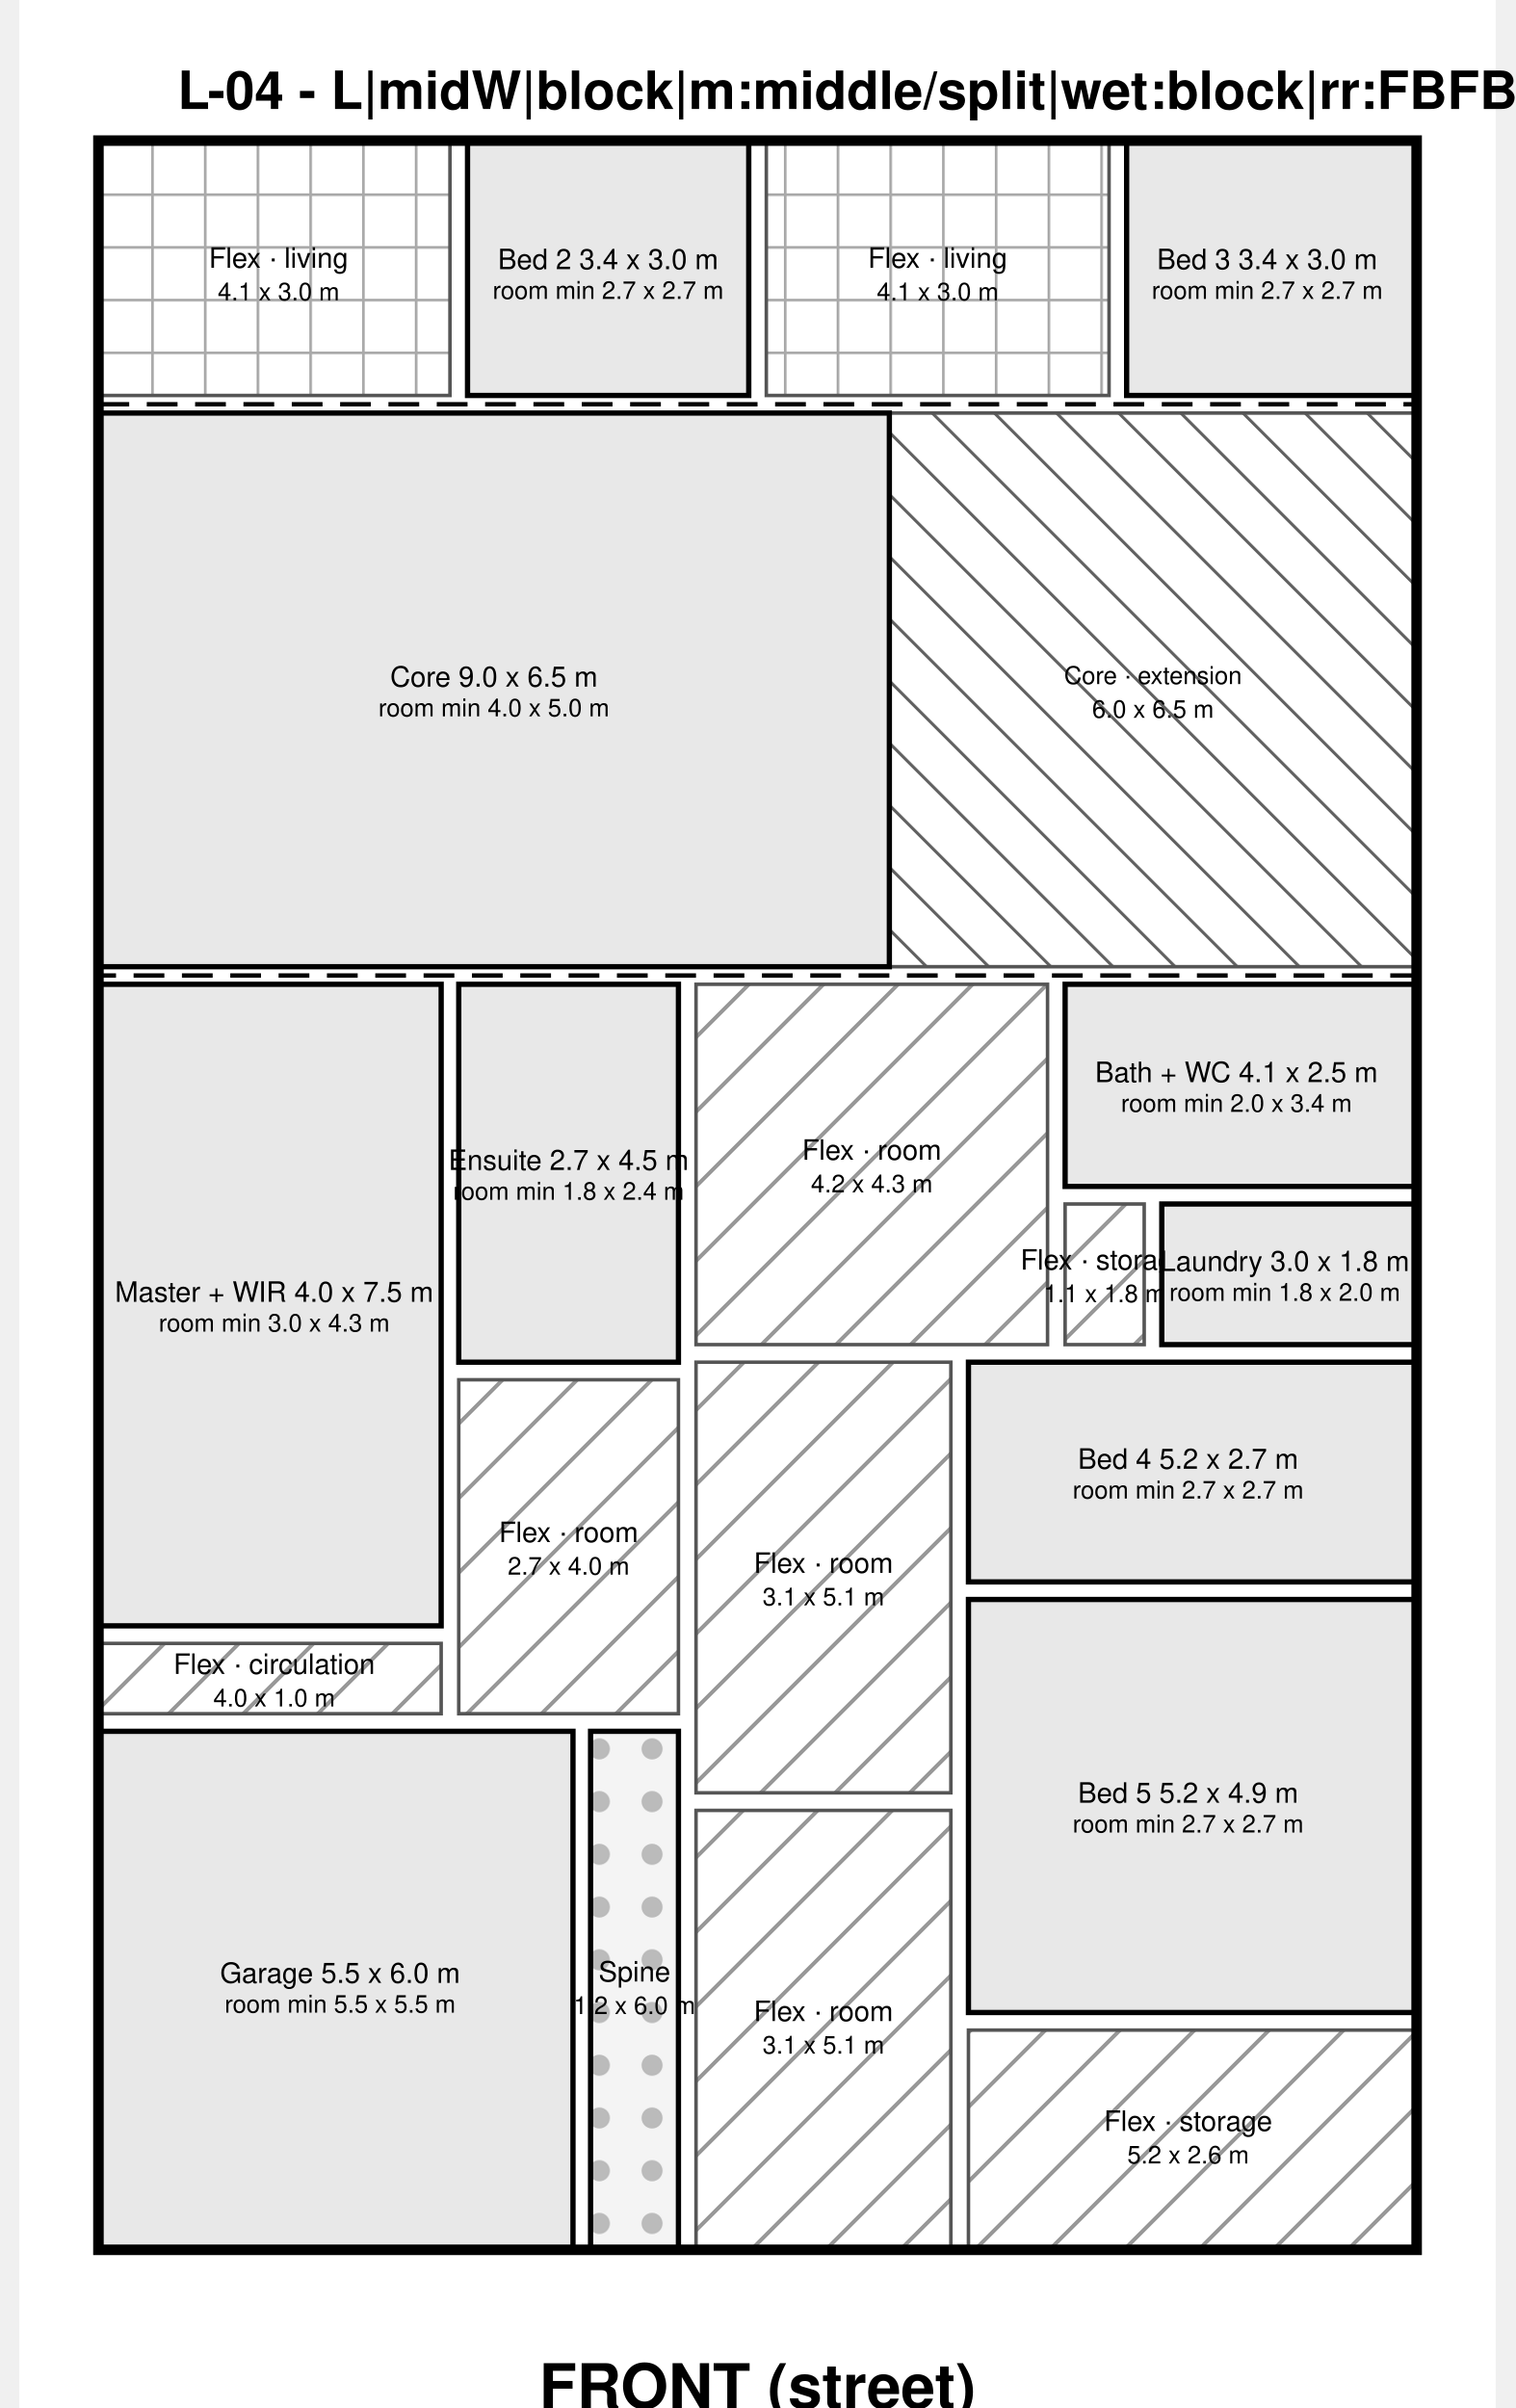
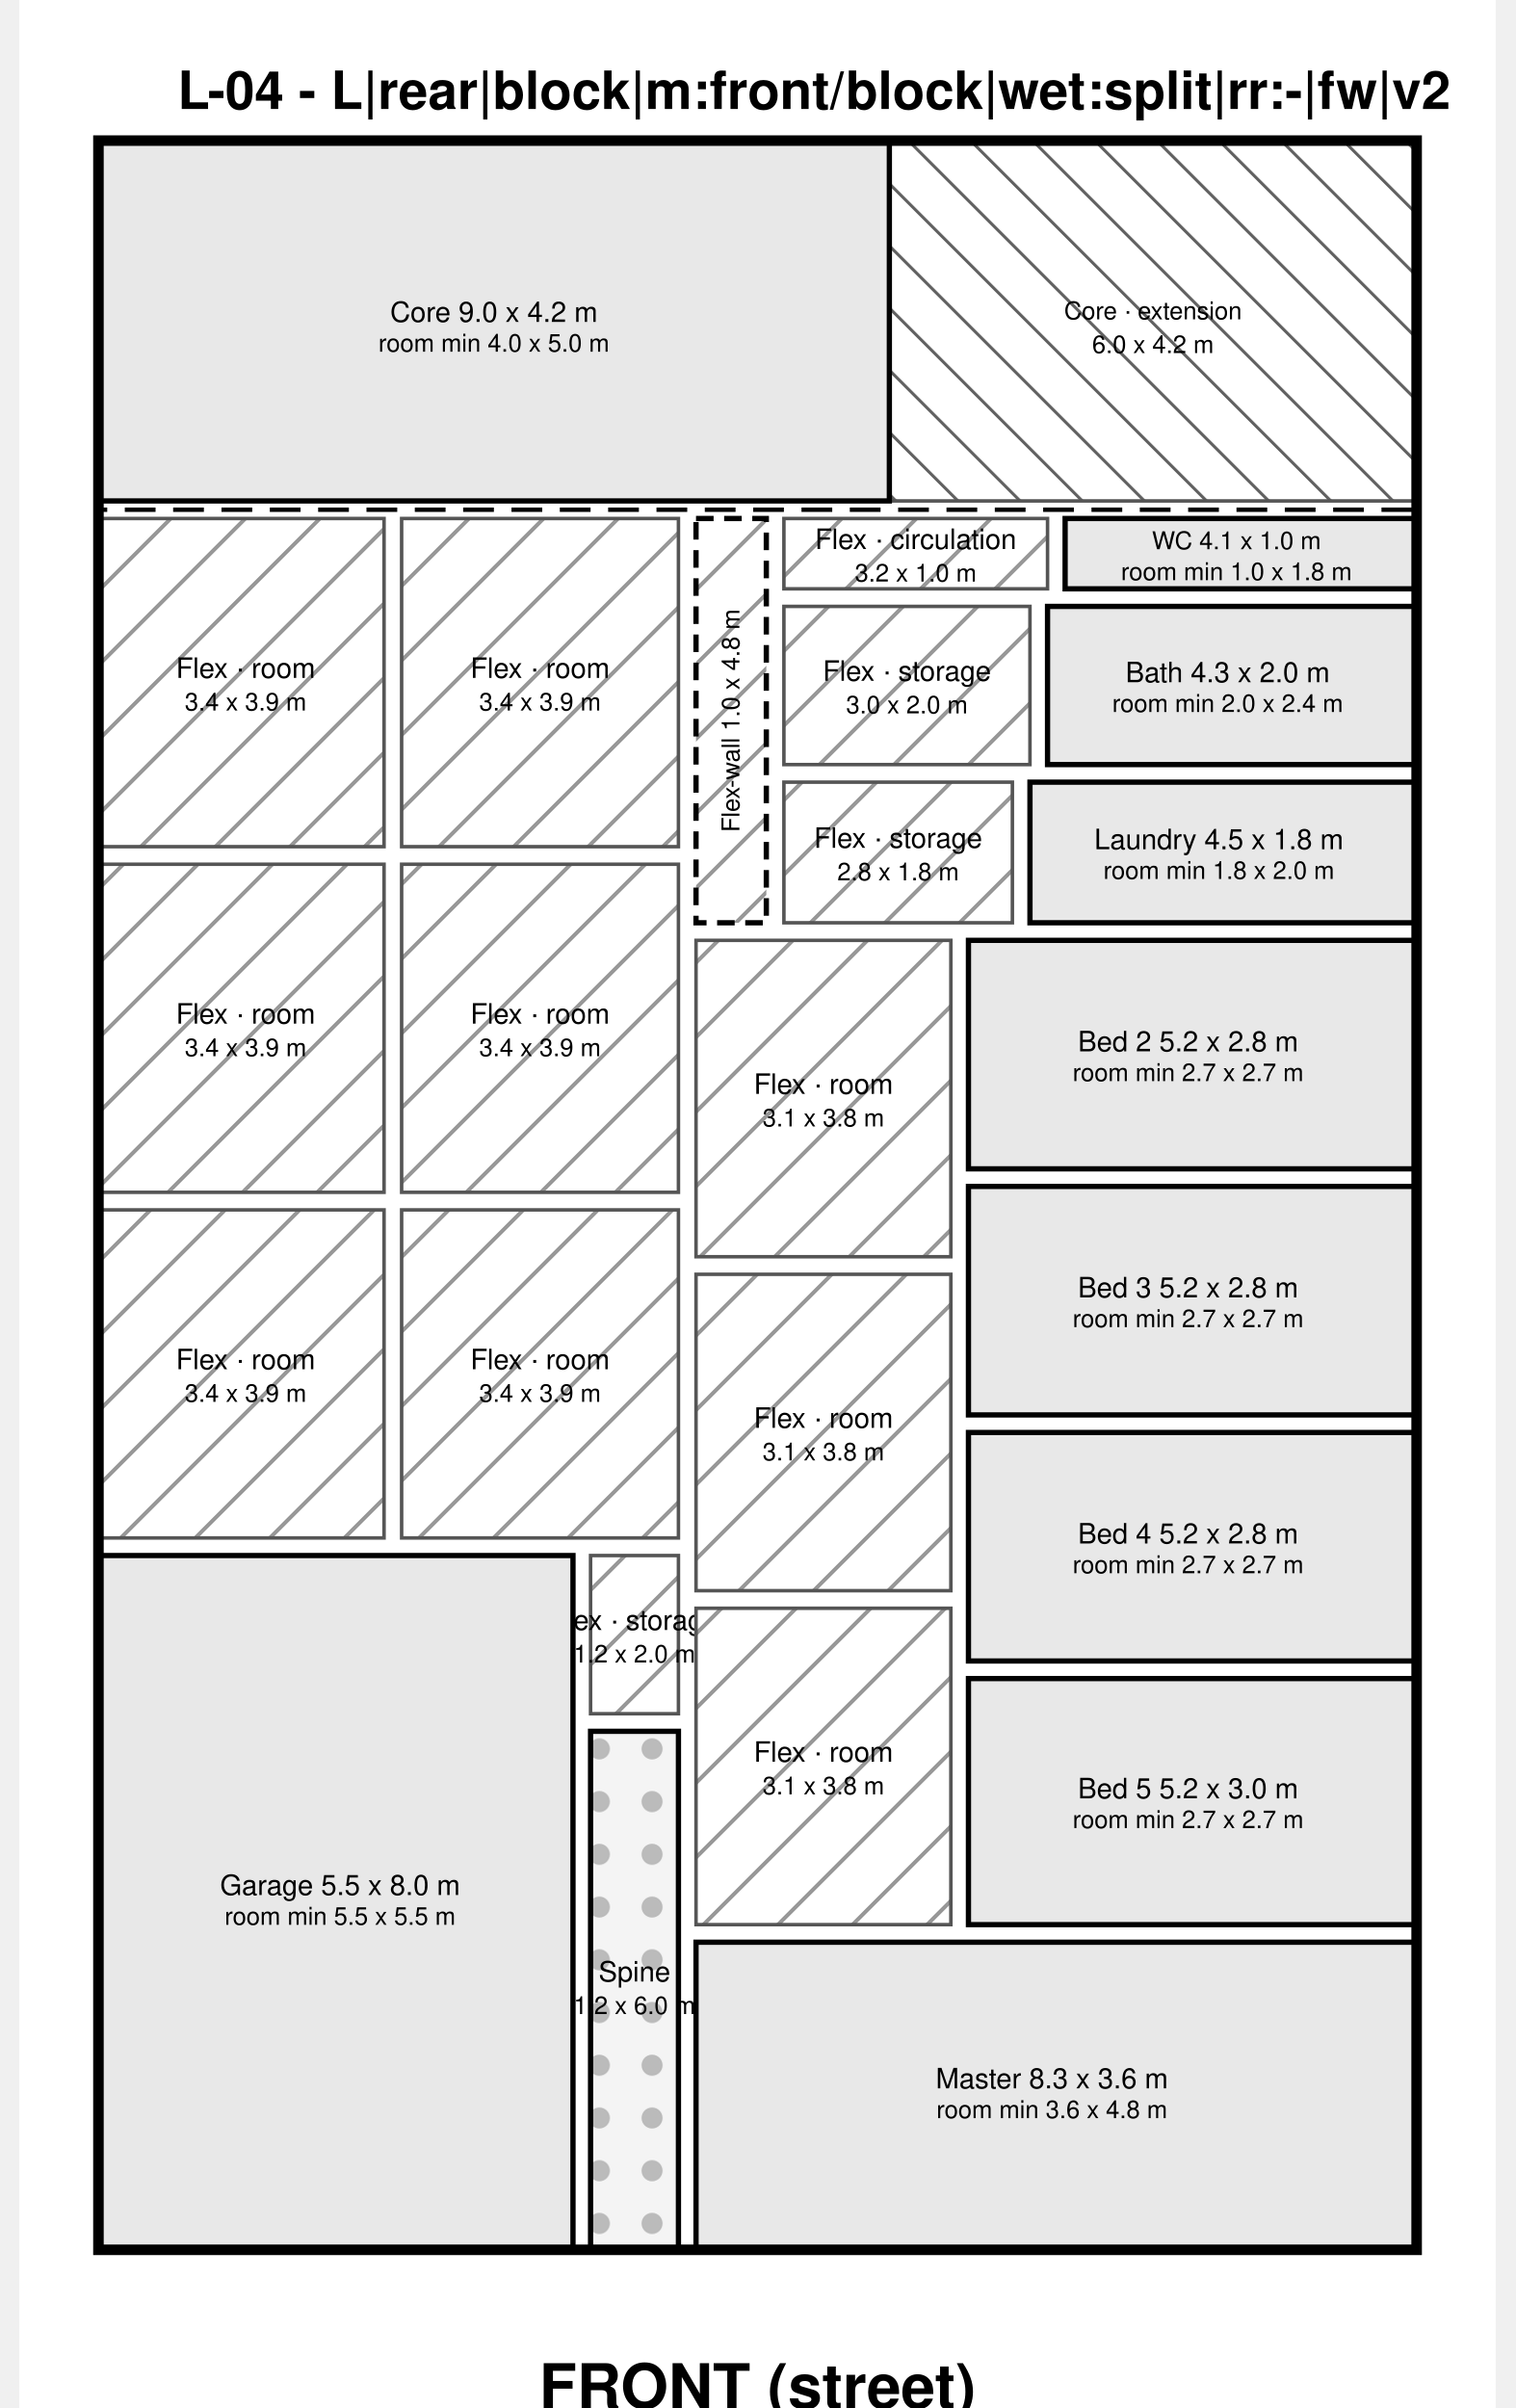
<svg xmlns="http://www.w3.org/2000/svg" width="840" height="1335" viewBox="-900 -1600 16800 27400" font-family="Helvetica, Arial, sans-serif" fill="#000">
  <defs>
    <pattern id="hatch" width="600" height="600" patternUnits="userSpaceOnUse" patternTransform="rotate(45)">
      <rect width="600" height="600" fill="#ffffff" />
      <line x1="0" y1="0" x2="0" y2="600" stroke="#999" stroke-width="90" />
    </pattern>
    <pattern id="hatch2" width="500" height="500" patternUnits="userSpaceOnUse" patternTransform="rotate(-45)">
      <rect width="500" height="500" fill="#ffffff" />
      <line x1="0" y1="0" x2="0" y2="500" stroke="#666" stroke-width="70" />
    </pattern>
    <pattern id="hatch3" width="600" height="600" patternUnits="userSpaceOnUse">
      <rect width="600" height="600" fill="#ffffff" />
      <line x1="0" y1="0" x2="0" y2="600" stroke="#aaa" stroke-width="60" />
      <line x1="0" y1="0" x2="600" y2="0" stroke="#aaa" stroke-width="60" />
    </pattern>
    <pattern id="dots" width="600" height="600" patternUnits="userSpaceOnUse">
      <rect width="600" height="600" fill="#f4f4f4" />
      <circle cx="300" cy="300" r="120" fill="#bbb" />
    </pattern>
  </defs>
  <rect x="-900" y="-1600" width="16800" height="27400" fill="#ffffff" />
-   <text x="900" y="-360" font-size="600" font-weight="bold">L-04 - L|midW|block|m:middle/split|wet:block|rr:FBFB|nofw|v0</text>
+   <text x="900" y="-360" font-size="600" font-weight="bold">L-04 - L|rear|block|m:front/block|wet:split|rr:-|fw|v2</text>
  <g>
-     <rect x="0" y="0" width="4000" height="2900" fill="url(#hatch3)" stroke="#555" stroke-width="40" />
-     <text x="2050" y="1340" font-size="320" text-anchor="middle" dominant-baseline="middle">Flex · living</text>
-     <text x="2050" y="1724" font-size="280" text-anchor="middle" dominant-baseline="middle">4.1 x 3.0 m</text>
+     <rect x="0" y="4300" width="3250" height="3734" fill="url(#hatch)" stroke="#555" stroke-width="40" />
+     <text x="1675" y="6007" font-size="320" text-anchor="middle" dominant-baseline="middle">Flex · room</text>
+     <text x="1675" y="6391" font-size="280" text-anchor="middle" dominant-baseline="middle">3.4 x 3.9 m</text>
  </g>
  <g>
-     <rect x="7600" y="0" width="3900" height="2900" fill="url(#hatch3)" stroke="#555" stroke-width="40" />
-     <text x="9550" y="1340" font-size="320" text-anchor="middle" dominant-baseline="middle">Flex · living</text>
-     <text x="9550" y="1724" font-size="280" text-anchor="middle" dominant-baseline="middle">4.1 x 3.0 m</text>
+     <rect x="3450" y="4300" width="3150" height="3734" fill="url(#hatch)" stroke="#555" stroke-width="40" />
+     <text x="5025" y="6007" font-size="320" text-anchor="middle" dominant-baseline="middle">Flex · room</text>
+     <text x="5025" y="6391" font-size="280" text-anchor="middle" dominant-baseline="middle">3.4 x 3.9 m</text>
  </g>
  <g>
-     <rect x="6800" y="9600" width="4000" height="4100" fill="url(#hatch)" stroke="#555" stroke-width="40" />
-     <text x="8800" y="11490" font-size="320" text-anchor="middle" dominant-baseline="middle">Flex · room</text>
-     <text x="8800" y="11874" font-size="280" text-anchor="middle" dominant-baseline="middle">4.2 x 4.3 m</text>
+     <rect x="7800" y="4300" width="3000" height="800" fill="url(#hatch)" stroke="#555" stroke-width="40" />
+     <text x="9300" y="4540" font-size="320" text-anchor="middle" dominant-baseline="middle">Flex · circulation</text>
+     <text x="9300" y="4924" font-size="280" text-anchor="middle" dominant-baseline="middle">3.2 x 1.0 m</text>
  </g>
  <g>
-     <rect x="11000" y="12100" width="900" height="1600" fill="url(#hatch)" stroke="#555" stroke-width="40" />
-     <text x="11450" y="12740" font-size="320" text-anchor="middle" dominant-baseline="middle">Flex · storage</text>
-     <text x="11450" y="13124" font-size="280" text-anchor="middle" dominant-baseline="middle">1.1 x 1.8 m</text>
+     <rect x="7800" y="5300" width="2800" height="1800" fill="url(#hatch)" stroke="#555" stroke-width="40" />
+     <text x="9200" y="6040" font-size="320" text-anchor="middle" dominant-baseline="middle">Flex · storage</text>
+     <text x="9200" y="6424" font-size="280" text-anchor="middle" dominant-baseline="middle">3.0 x 2.0 m</text>
  </g>
  <g>
-     <rect x="6800" y="13900" width="2900" height="4900" fill="url(#hatch)" stroke="#555" stroke-width="40" />
-     <text x="8250" y="16190" font-size="320" text-anchor="middle" dominant-baseline="middle">Flex · room</text>
-     <text x="8250" y="16574" font-size="280" text-anchor="middle" dominant-baseline="middle">3.1 x 5.1 m</text>
+     <rect x="7800" y="7300" width="2600" height="1600" fill="url(#hatch)" stroke="#555" stroke-width="40" />
+     <text x="9100" y="7940" font-size="320" text-anchor="middle" dominant-baseline="middle">Flex · storage</text>
+     <text x="9100" y="8324" font-size="280" text-anchor="middle" dominant-baseline="middle">2.8 x 1.8 m</text>
  </g>
  <g>
-     <rect x="4100" y="14100" width="2500" height="3800" fill="url(#hatch)" stroke="#555" stroke-width="40" />
-     <text x="5350" y="15840" font-size="320" text-anchor="middle" dominant-baseline="middle">Flex · room</text>
-     <text x="5350" y="16224" font-size="280" text-anchor="middle" dominant-baseline="middle">2.7 x 4.0 m</text>
+     <rect x="0" y="8234" width="3250" height="3733" fill="url(#hatch)" stroke="#555" stroke-width="40" />
+     <text x="1675" y="9940.5" font-size="320" text-anchor="middle" dominant-baseline="middle">Flex · room</text>
+     <text x="1675" y="10324.5" font-size="280" text-anchor="middle" dominant-baseline="middle">3.4 x 3.9 m</text>
  </g>
  <g>
-     <rect x="0" y="17100" width="3900" height="800" fill="url(#hatch)" stroke="#555" stroke-width="40" />
-     <text x="2000" y="17340" font-size="320" text-anchor="middle" dominant-baseline="middle">Flex · circulation</text>
-     <text x="2000" y="17724" font-size="280" text-anchor="middle" dominant-baseline="middle">4.0 x 1.0 m</text>
+     <rect x="3450" y="8234" width="3150" height="3733" fill="url(#hatch)" stroke="#555" stroke-width="40" />
+     <text x="5025" y="9940.5" font-size="320" text-anchor="middle" dominant-baseline="middle">Flex · room</text>
+     <text x="5025" y="10324.5" font-size="280" text-anchor="middle" dominant-baseline="middle">3.4 x 3.9 m</text>
  </g>
  <g>
-     <rect x="6800" y="19000" width="2900" height="5000" fill="url(#hatch)" stroke="#555" stroke-width="40" />
-     <text x="8250" y="21290" font-size="320" text-anchor="middle" dominant-baseline="middle">Flex · room</text>
-     <text x="8250" y="21674" font-size="280" text-anchor="middle" dominant-baseline="middle">3.1 x 5.1 m</text>
+     <rect x="6800" y="9100" width="2900" height="3600" fill="url(#hatch)" stroke="#555" stroke-width="40" />
+     <text x="8250" y="10740" font-size="320" text-anchor="middle" dominant-baseline="middle">Flex · room</text>
+     <text x="8250" y="11124" font-size="280" text-anchor="middle" dominant-baseline="middle">3.1 x 3.8 m</text>
  </g>
  <g>
-     <rect x="9900" y="21500" width="5100" height="2500" fill="url(#hatch)" stroke="#555" stroke-width="40" />
-     <text x="12400" y="22540" font-size="320" text-anchor="middle" dominant-baseline="middle">Flex · storage</text>
-     <text x="12400" y="22924" font-size="280" text-anchor="middle" dominant-baseline="middle">5.2 x 2.6 m</text>
+     <rect x="0" y="12167" width="3250" height="3733" fill="url(#hatch)" stroke="#555" stroke-width="40" />
+     <text x="1675" y="13873.5" font-size="320" text-anchor="middle" dominant-baseline="middle">Flex · room</text>
+     <text x="1675" y="14257.5" font-size="280" text-anchor="middle" dominant-baseline="middle">3.4 x 3.9 m</text>
  </g>
  <g>
-     <rect x="9000" y="3100" width="6000" height="6300" fill="url(#hatch2)" stroke="#555" stroke-width="40" />
-     <text x="12000" y="6090" font-size="280" text-anchor="middle" dominant-baseline="middle">Core · extension</text>
-     <text x="12000" y="6474" font-size="280" text-anchor="middle" dominant-baseline="middle">6.0 x 6.5 m</text>
-     <rect x="0" y="3000" width="15000" height="6500" fill="none" stroke="#000" stroke-width="50" stroke-dasharray="350 200" />
+     <rect x="3450" y="12167" width="3150" height="3733" fill="url(#hatch)" stroke="#555" stroke-width="40" />
+     <text x="5025" y="13873.5" font-size="320" text-anchor="middle" dominant-baseline="middle">Flex · room</text>
+     <text x="5025" y="14257.5" font-size="280" text-anchor="middle" dominant-baseline="middle">3.4 x 3.9 m</text>
  </g>
  <g>
-     <rect x="4200" y="0" width="3200" height="2900" fill="#e8e8e8" stroke="#000" stroke-width="60" />
-     <text x="5800" y="1356" font-size="320" text-anchor="middle" dominant-baseline="middle">Bed 2 3.4 x 3.0 m</text>
-     <text x="5800" y="1708" font-size="280" text-anchor="middle" dominant-baseline="middle">room min 2.7 x 2.7 m</text>
+     <rect x="6800" y="12900" width="2900" height="3600" fill="url(#hatch)" stroke="#555" stroke-width="40" />
+     <text x="8250" y="14540" font-size="320" text-anchor="middle" dominant-baseline="middle">Flex · room</text>
+     <text x="8250" y="14924" font-size="280" text-anchor="middle" dominant-baseline="middle">3.1 x 3.8 m</text>
  </g>
  <g>
-     <rect x="11700" y="0" width="3300" height="2900" fill="#e8e8e8" stroke="#000" stroke-width="60" />
-     <text x="13300" y="1356" font-size="320" text-anchor="middle" dominant-baseline="middle">Bed 3 3.4 x 3.0 m</text>
-     <text x="13300" y="1708" font-size="280" text-anchor="middle" dominant-baseline="middle">room min 2.7 x 2.7 m</text>
+     <rect x="5600" y="16100" width="1000" height="1800" fill="url(#hatch)" stroke="#555" stroke-width="40" />
+     <text x="6100" y="16840" font-size="320" text-anchor="middle" dominant-baseline="middle">Flex · storage</text>
+     <text x="6100" y="17224" font-size="280" text-anchor="middle" dominant-baseline="middle">1.2 x 2.0 m</text>
  </g>
  <g>
-     <rect x="0" y="3100" width="9000" height="6300" fill="#e8e8e8" stroke="#000" stroke-width="60" />
-     <text x="4500" y="6106" font-size="320" text-anchor="middle" dominant-baseline="middle">Core 9.0 x 6.5 m</text>
-     <text x="4500" y="6458" font-size="280" text-anchor="middle" dominant-baseline="middle">room min 4.0 x 5.0 m</text>
+     <rect x="6800" y="16700" width="2900" height="3600" fill="url(#hatch)" stroke="#555" stroke-width="40" />
+     <text x="8250" y="18340" font-size="320" text-anchor="middle" dominant-baseline="middle">Flex · room</text>
+     <text x="8250" y="18724" font-size="280" text-anchor="middle" dominant-baseline="middle">3.1 x 3.8 m</text>
  </g>
  <g>
-     <rect x="0" y="9600" width="3900" height="7300" fill="#e8e8e8" stroke="#000" stroke-width="60" />
-     <text x="2000" y="13106" font-size="320" text-anchor="middle" dominant-baseline="middle">Master + WIR 4.0 x 7.5 m</text>
-     <text x="2000" y="13458" font-size="280" text-anchor="middle" dominant-baseline="middle">room min 3.0 x 4.3 m</text>
+     <rect x="9000" y="0" width="6000" height="4100" fill="url(#hatch2)" stroke="#555" stroke-width="40" />
+     <text x="12000" y="1940" font-size="280" text-anchor="middle" dominant-baseline="middle">Core · extension</text>
+     <text x="12000" y="2324" font-size="280" text-anchor="middle" dominant-baseline="middle">6.0 x 4.2 m</text>
+     <rect x="0" y="0" width="15000" height="4200" fill="none" stroke="#000" stroke-width="50" stroke-dasharray="350 200" />
  </g>
  <g>
-     <rect x="4100" y="9600" width="2500" height="4300" fill="#e8e8e8" stroke="#000" stroke-width="60" />
-     <text x="5350" y="11606" font-size="320" text-anchor="middle" dominant-baseline="middle">Ensuite 2.7 x 4.5 m</text>
-     <text x="5350" y="11958" font-size="280" text-anchor="middle" dominant-baseline="middle">room min 1.8 x 2.4 m</text>
+     <rect x="0" y="0" width="9000" height="4100" fill="#e8e8e8" stroke="#000" stroke-width="60" />
+     <text x="4500" y="1956" font-size="320" text-anchor="middle" dominant-baseline="middle">Core 9.0 x 4.2 m</text>
+     <text x="4500" y="2308" font-size="280" text-anchor="middle" dominant-baseline="middle">room min 4.0 x 5.0 m</text>
  </g>
  <g>
-     <rect x="0" y="18100" width="5400" height="5900" fill="#e8e8e8" stroke="#000" stroke-width="60" />
-     <text x="2750" y="20856" font-size="320" text-anchor="middle" dominant-baseline="middle">Garage 5.5 x 6.0 m</text>
-     <text x="2750" y="21208" font-size="280" text-anchor="middle" dominant-baseline="middle">room min 5.5 x 5.5 m</text>
+     <rect x="0" y="16100" width="5400" height="7900" fill="#e8e8e8" stroke="#000" stroke-width="60" />
+     <text x="2750" y="19856" font-size="320" text-anchor="middle" dominant-baseline="middle">Garage 5.5 x 8.0 m</text>
+     <text x="2750" y="20208" font-size="280" text-anchor="middle" dominant-baseline="middle">room min 5.5 x 5.5 m</text>
  </g>
  <g>
-     <rect x="11000" y="9600" width="4000" height="2300" fill="#e8e8e8" stroke="#000" stroke-width="60" />
-     <text x="12950" y="10606" font-size="320" text-anchor="middle" dominant-baseline="middle">Bath + WC 4.1 x 2.5 m</text>
-     <text x="12950" y="10958" font-size="280" text-anchor="middle" dominant-baseline="middle">room min 2.0 x 3.4 m</text>
+     <rect x="6800" y="4300" width="800" height="4600" fill="url(#hatch)" stroke="#000" stroke-width="60" stroke-dasharray="200 120" />
+     <text transform="translate(7200 6600) rotate(-90)" font-size="280" text-anchor="middle" dominant-baseline="middle">Flex-wall 1.0 x 4.8 m</text>
  </g>
  <g>
-     <rect x="12100" y="12100" width="2900" height="1600" fill="#e8e8e8" stroke="#000" stroke-width="60" />
-     <text x="13500" y="12756" font-size="320" text-anchor="middle" dominant-baseline="middle">Laundry 3.0 x 1.8 m</text>
-     <text x="13500" y="13108" font-size="280" text-anchor="middle" dominant-baseline="middle">room min 1.8 x 2.0 m</text>
+     <rect x="11000" y="4300" width="4000" height="800" fill="#e8e8e8" stroke="#000" stroke-width="60" />
+     <text x="12950" y="4556" font-size="280" text-anchor="middle" dominant-baseline="middle">WC 4.1 x 1.0 m</text>
+     <text x="12950" y="4908" font-size="280" text-anchor="middle" dominant-baseline="middle">room min 1.0 x 1.8 m</text>
  </g>
  <g>
-     <rect x="9900" y="13900" width="5100" height="2500" fill="#e8e8e8" stroke="#000" stroke-width="60" />
-     <text x="12400" y="15006" font-size="320" text-anchor="middle" dominant-baseline="middle">Bed 4 5.2 x 2.7 m</text>
-     <text x="12400" y="15358" font-size="280" text-anchor="middle" dominant-baseline="middle">room min 2.7 x 2.7 m</text>
+     <rect x="10800" y="5300" width="4200" height="1800" fill="#e8e8e8" stroke="#000" stroke-width="60" />
+     <text x="12850" y="6056" font-size="320" text-anchor="middle" dominant-baseline="middle">Bath 4.3 x 2.0 m</text>
+     <text x="12850" y="6408" font-size="280" text-anchor="middle" dominant-baseline="middle">room min 2.0 x 2.4 m</text>
  </g>
  <g>
-     <rect x="9900" y="16600" width="5100" height="4700" fill="#e8e8e8" stroke="#000" stroke-width="60" />
-     <text x="12400" y="18806" font-size="320" text-anchor="middle" dominant-baseline="middle">Bed 5 5.2 x 4.9 m</text>
-     <text x="12400" y="19158" font-size="280" text-anchor="middle" dominant-baseline="middle">room min 2.7 x 2.7 m</text>
+     <rect x="10600" y="7300" width="4400" height="1600" fill="#e8e8e8" stroke="#000" stroke-width="60" />
+     <text x="12750" y="7956" font-size="320" text-anchor="middle" dominant-baseline="middle">Laundry 4.5 x 1.8 m</text>
+     <text x="12750" y="8308" font-size="280" text-anchor="middle" dominant-baseline="middle">room min 1.8 x 2.0 m</text>
+   </g>
+   <g>
+     <rect x="9900" y="9100" width="5100" height="2600" fill="#e8e8e8" stroke="#000" stroke-width="60" />
+     <text x="12400" y="10256" font-size="320" text-anchor="middle" dominant-baseline="middle">Bed 2 5.2 x 2.8 m</text>
+     <text x="12400" y="10608" font-size="280" text-anchor="middle" dominant-baseline="middle">room min 2.7 x 2.7 m</text>
+   </g>
+   <g>
+     <rect x="9900" y="11900" width="5100" height="2600" fill="#e8e8e8" stroke="#000" stroke-width="60" />
+     <text x="12400" y="13056" font-size="320" text-anchor="middle" dominant-baseline="middle">Bed 3 5.2 x 2.8 m</text>
+     <text x="12400" y="13408" font-size="280" text-anchor="middle" dominant-baseline="middle">room min 2.7 x 2.7 m</text>
+   </g>
+   <g>
+     <rect x="9900" y="14700" width="5100" height="2600" fill="#e8e8e8" stroke="#000" stroke-width="60" />
+     <text x="12400" y="15856" font-size="320" text-anchor="middle" dominant-baseline="middle">Bed 4 5.2 x 2.8 m</text>
+     <text x="12400" y="16208" font-size="280" text-anchor="middle" dominant-baseline="middle">room min 2.7 x 2.7 m</text>
+   </g>
+   <g>
+     <rect x="9900" y="17500" width="5100" height="2800" fill="#e8e8e8" stroke="#000" stroke-width="60" />
+     <text x="12400" y="18756" font-size="320" text-anchor="middle" dominant-baseline="middle">Bed 5 5.2 x 3.0 m</text>
+     <text x="12400" y="19108" font-size="280" text-anchor="middle" dominant-baseline="middle">room min 2.7 x 2.7 m</text>
+   </g>
+   <g>
+     <rect x="6800" y="20500" width="8200" height="3500" fill="#e8e8e8" stroke="#000" stroke-width="60" />
+     <text x="10850" y="22056" font-size="320" text-anchor="middle" dominant-baseline="middle">Master 8.3 x 3.6 m</text>
+     <text x="10850" y="22408" font-size="280" text-anchor="middle" dominant-baseline="middle">room min 3.6 x 4.8 m</text>
  </g>
  <g>
    <rect x="5600" y="18100" width="1000" height="5900" fill="url(#dots)" stroke="#000" stroke-width="60" />
    <text x="6100" y="20840" font-size="320" text-anchor="middle" dominant-baseline="middle">Spine</text>
    <text x="6100" y="21224" font-size="280" text-anchor="middle" dominant-baseline="middle">1.2 x 6.0 m</text>
  </g>
  <rect x="0" y="0" width="15000" height="24000" fill="none" stroke="#000" stroke-width="120" />
  <text x="7500" y="25800" font-size="700" text-anchor="middle" font-weight="bold">FRONT (street)</text>
</svg>
